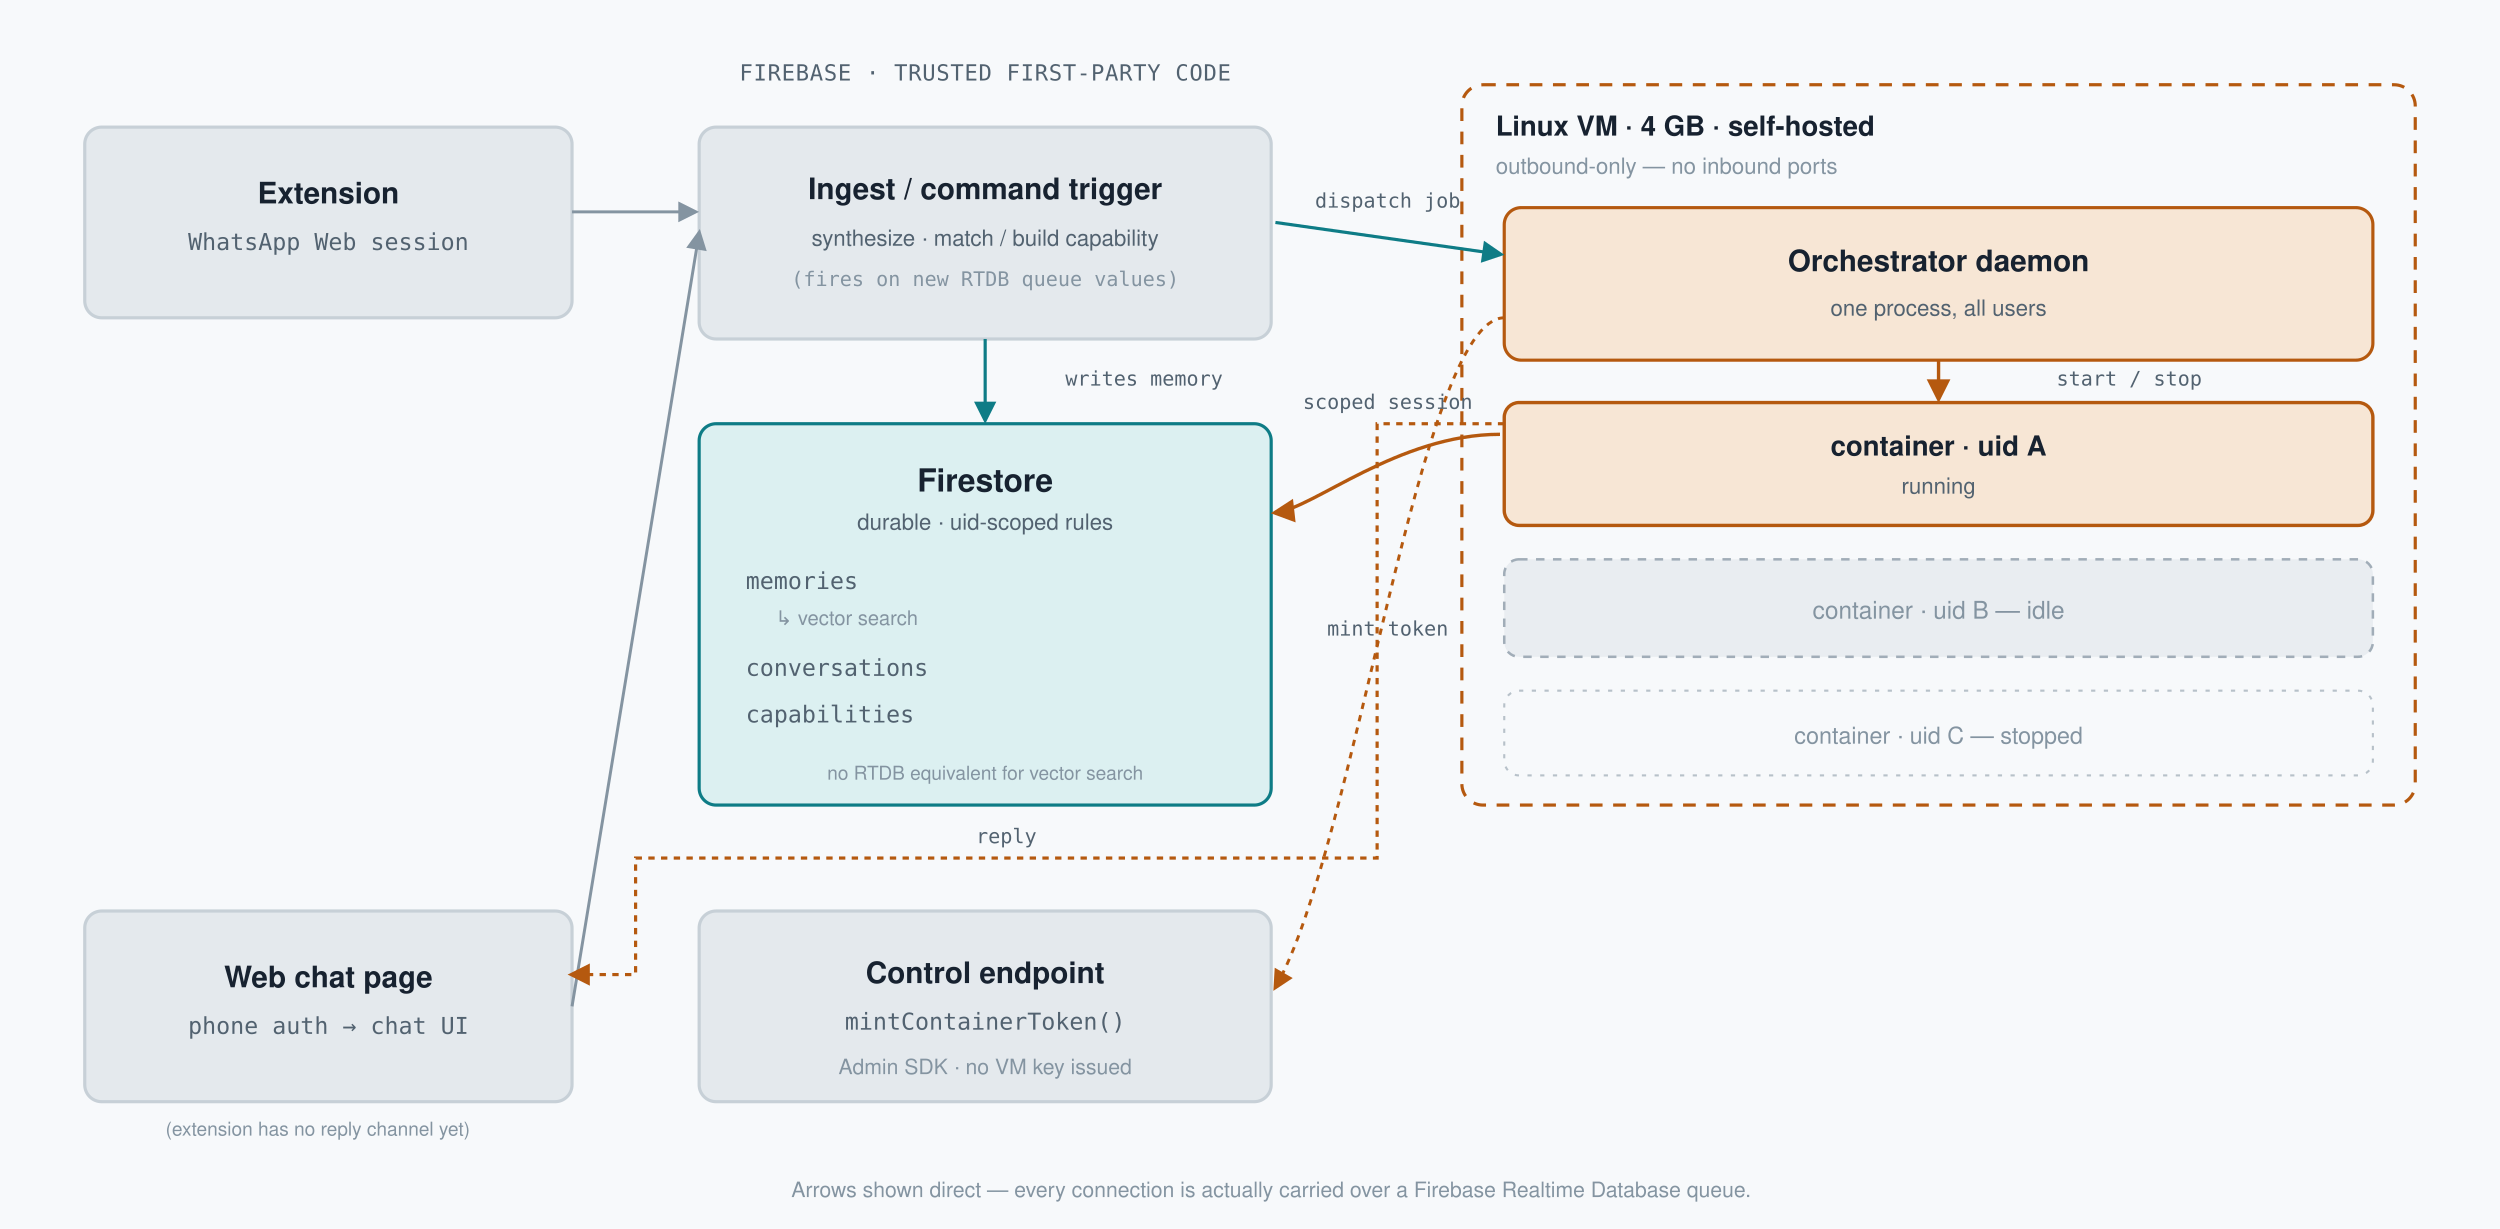
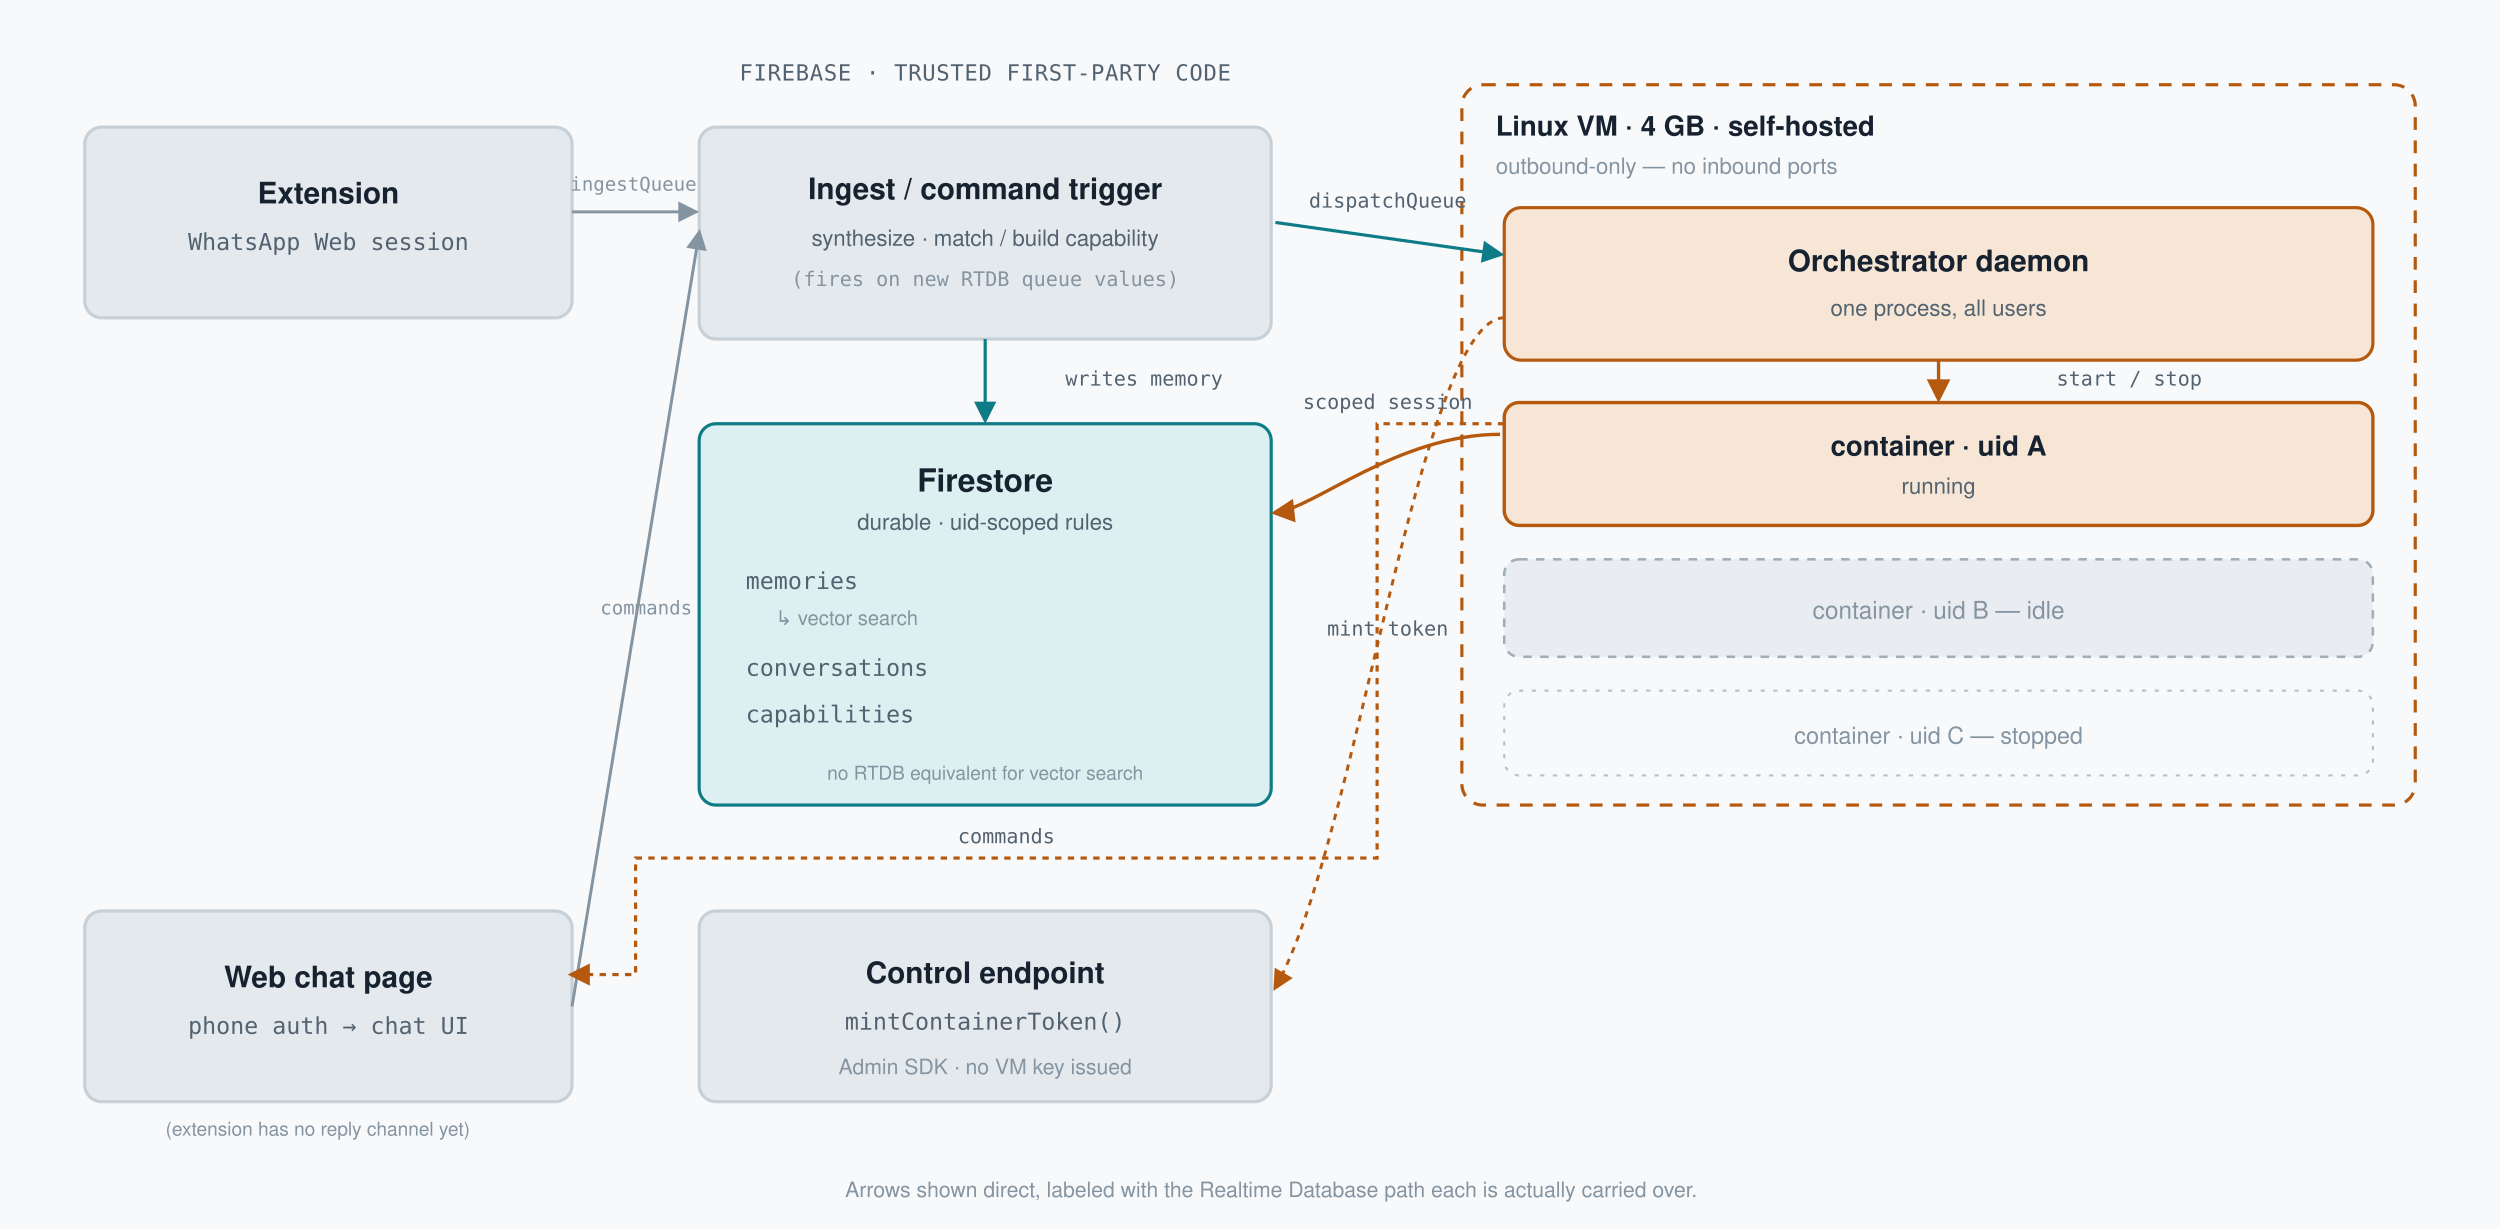
<svg xmlns="http://www.w3.org/2000/svg" viewBox="0 0 1180 580" role="img" aria-label="Extension and the web chat page both send into a Firebase ingest and command trigger, which writes durable data to Firestore and dispatches capability jobs to a VM orchestrator. The orchestrator mints a per-user scoped token from a control endpoint and starts that user's Docker container, which reads and writes Firestore with its own scoped session and sends its reply back to the web chat page. All of these connections are actually carried over Firebase Realtime Database queues, omitted here for clarity; every VM-to-Firebase connection is outbound only.">
  <style>
    text { font-family: "IBM Plex Sans", "Segoe UI", Helvetica, Arial, sans-serif; }
    .mono { font-family: "IBM Plex Mono", "SF Mono", Menlo, Consolas, monospace; }
    .ink { fill: #172230; }
    .muted { fill: #526270; }
    .faint { fill: #8494a1; }
    .box-fill { fill: #e4e9ed; stroke: #c7d0d7; }
  </style>
  <defs>
    <marker id="arrow" viewBox="0 0 10 10" refX="8" refY="5" markerWidth="7" markerHeight="7" orient="auto-start-reverse">
      <path d="M0,0 L10,5 L0,10 z" fill="#8494a1" />
    </marker>
    <marker id="arrowCloud" viewBox="0 0 10 10" refX="8" refY="5" markerWidth="7" markerHeight="7" orient="auto-start-reverse">
      <path d="M0,0 L10,5 L0,10 z" fill="#0e7c86" />
    </marker>
    <marker id="arrowVm" viewBox="0 0 10 10" refX="8" refY="5" markerWidth="7" markerHeight="7" orient="auto-start-reverse">
      <path d="M0,0 L10,5 L0,10 z" fill="#b5590f" />
    </marker>
  </defs>
  <rect x="0" y="0" width="1180" height="580" fill="#f7f9fb" />
  <rect x="40" y="60" width="230" height="90" rx="8" class="box-fill" stroke-width="1.5" />
  <text x="155" y="96" text-anchor="middle" class="ink" font-size="14" font-weight="600">Extension</text>
  <text x="155" y="118" text-anchor="middle" class="muted mono" font-size="11">WhatsApp Web session</text>
  <rect x="40" y="430" width="230" height="90" rx="8" class="box-fill" stroke-width="1.5" />
  <text x="155" y="466" text-anchor="middle" class="ink" font-size="14" font-weight="600">Web chat page</text>
  <text x="155" y="488" text-anchor="middle" class="muted mono" font-size="11">phone auth → chat UI</text>
  <text x="465" y="38" text-anchor="middle" class="muted mono" font-size="10.5" letter-spacing="0.03em">FIREBASE · TRUSTED FIRST-PARTY CODE</text>
  <rect x="330" y="60" width="270" height="100" rx="8" class="box-fill" stroke-width="1.5" />
  <text x="465" y="94" text-anchor="middle" class="ink" font-size="14" font-weight="600">Ingest / command trigger</text>
  <text x="465" y="116" text-anchor="middle" class="muted" font-size="10.5">synthesize · match / build capability</text>
  <text x="465" y="135" text-anchor="middle" class="faint mono" font-size="9.5">(fires on new RTDB queue values)</text>
  <rect x="330" y="200" width="270" height="180" rx="8" fill="#dcf0f1" stroke="#0e7c86" stroke-width="1.5" />
  <text x="465" y="232" text-anchor="middle" class="ink" font-size="15" font-weight="700">Firestore</text>
  <text x="465" y="250" text-anchor="middle" class="muted" font-size="10.5">durable · uid-scoped rules</text>
  <text x="352" y="278" class="muted mono" font-size="11">memories</text>
  <text x="366" y="295" class="faint" font-size="9.5">↳ vector search</text>
  <text x="352" y="319" class="muted mono" font-size="11">conversations</text>
  <text x="352" y="341" class="muted mono" font-size="11">capabilities</text>
  <text x="465" y="368" text-anchor="middle" class="faint" font-size="9">no RTDB equivalent for vector search</text>
  <rect x="330" y="430" width="270" height="90" rx="8" class="box-fill" stroke-width="1.5" />
  <text x="465" y="464" text-anchor="middle" class="ink" font-size="14" font-weight="600">Control endpoint</text>
  <text x="465" y="486" text-anchor="middle" class="muted mono" font-size="11">mintContainerToken()</text>
  <text x="465" y="507" text-anchor="middle" class="faint" font-size="10">Admin SDK · no VM key issued</text>
  <rect x="690" y="40" width="450" height="340" rx="10" fill="none" stroke="#b5590f" stroke-width="1.5" stroke-dasharray="6 5" />
  <text x="706" y="64" class="ink" font-size="13" font-weight="600" fill="#b5590f">Linux VM · 4 GB · self-hosted</text>
  <text x="706" y="82" class="faint" font-size="10.5">outbound-only — no inbound ports</text>
  <rect x="710" y="98" width="410" height="72" rx="8" fill="#f7e6d5" stroke="#b5590f" stroke-width="1.5" />
  <text x="915" y="128" text-anchor="middle" class="ink" font-size="14" font-weight="600">Orchestrator daemon</text>
  <text x="915" y="149" text-anchor="middle" class="muted" font-size="10.5">one process, all users</text>
  <rect x="710" y="190" width="410" height="58" rx="7" fill="#f7e6d5" stroke="#b5590f" stroke-width="1.6" />
  <text x="915" y="215" text-anchor="middle" class="ink" font-size="13" font-weight="600">container · uid A</text>
  <text x="915" y="233" text-anchor="middle" class="muted" font-size="10.5">running</text>
  <rect x="710" y="264" width="410" height="46" rx="7" fill="#e4e9ed" stroke="#8494a1" stroke-width="1.2" stroke-dasharray="4 4" opacity="0.75" />
  <text x="915" y="292" text-anchor="middle" class="faint" font-size="11.5">container · uid B — idle</text>
  <rect x="710" y="326" width="410" height="40" rx="7" fill="none" stroke="#8494a1" stroke-width="1" stroke-dasharray="2 4" opacity="0.55" />
  <text x="915" y="351" text-anchor="middle" class="faint" font-size="11">container · uid C — stopped</text>
  <line x1="270" y1="100" x2="328" y2="100" stroke="#8494a1" stroke-width="1.4" marker-end="url(#arrow)" />
+   <text x="299" y="90" text-anchor="middle" class="faint mono" font-size="9">ingestQueue</text>
  <line x1="270" y1="475" x2="330" y2="110" stroke="#8494a1" stroke-width="1.4" marker-end="url(#arrow)" />
+   <text x="305" y="290" text-anchor="middle" class="faint mono" font-size="9">commands</text>
  <text x="150" y="536" text-anchor="middle" class="faint" font-size="9">(extension has no reply channel yet)</text>
  <line x1="465" y1="160" x2="465" y2="198" stroke="#0e7c86" stroke-width="1.5" marker-end="url(#arrowCloud)" />
  <text x="540" y="182" text-anchor="middle" class="muted mono" font-size="9.5">writes memory</text>
  <line x1="602" y1="105" x2="708" y2="120" stroke="#0e7c86" stroke-width="1.5" marker-end="url(#arrowCloud)" />
-   <text x="655" y="98" text-anchor="middle" class="muted mono" font-size="9.5">dispatch job</text>
+   <text x="655" y="98" text-anchor="middle" class="muted mono" font-size="9.5">dispatchQueue</text>
  <path d="M710,150 C 670,150 640,400 602,466" fill="none" stroke="#b5590f" stroke-width="1.4" stroke-dasharray="3 3" marker-end="url(#arrowVm)" />
  <text x="655" y="300" text-anchor="middle" class="muted mono" font-size="9.5">mint token</text>
  <line x1="915" y1="170" x2="915" y2="188" stroke="#b5590f" stroke-width="1.6" marker-end="url(#arrowVm)" />
  <text x="1005" y="182" text-anchor="middle" class="muted mono" font-size="9.5">start / stop</text>
  <path d="M708,205 C 660,205 620,240 602,242" fill="none" stroke="#b5590f" stroke-width="1.6" marker-end="url(#arrowVm)" />
  <text x="655" y="193" text-anchor="middle" class="muted mono" font-size="9.5">scoped session</text>
  <path d="M710,200 L650,200 L650,405 L300,405 L300,460 L270,460" fill="none" stroke="#b5590f" stroke-width="1.5" stroke-dasharray="3 3" marker-end="url(#arrowVm)" />
-   <text x="475" y="398" text-anchor="middle" class="muted mono" font-size="9.5">reply</text>
-   <text x="600" y="565" text-anchor="middle" class="faint" font-size="10">Arrows shown direct — every connection is actually carried over a Firebase Realtime Database queue.</text>
+   <text x="475" y="398" text-anchor="middle" class="muted mono" font-size="9.5">commands</text>
+   <text x="600" y="565" text-anchor="middle" class="faint" font-size="10">Arrows shown direct, labeled with the Realtime Database path each is actually carried over.</text>
</svg>
